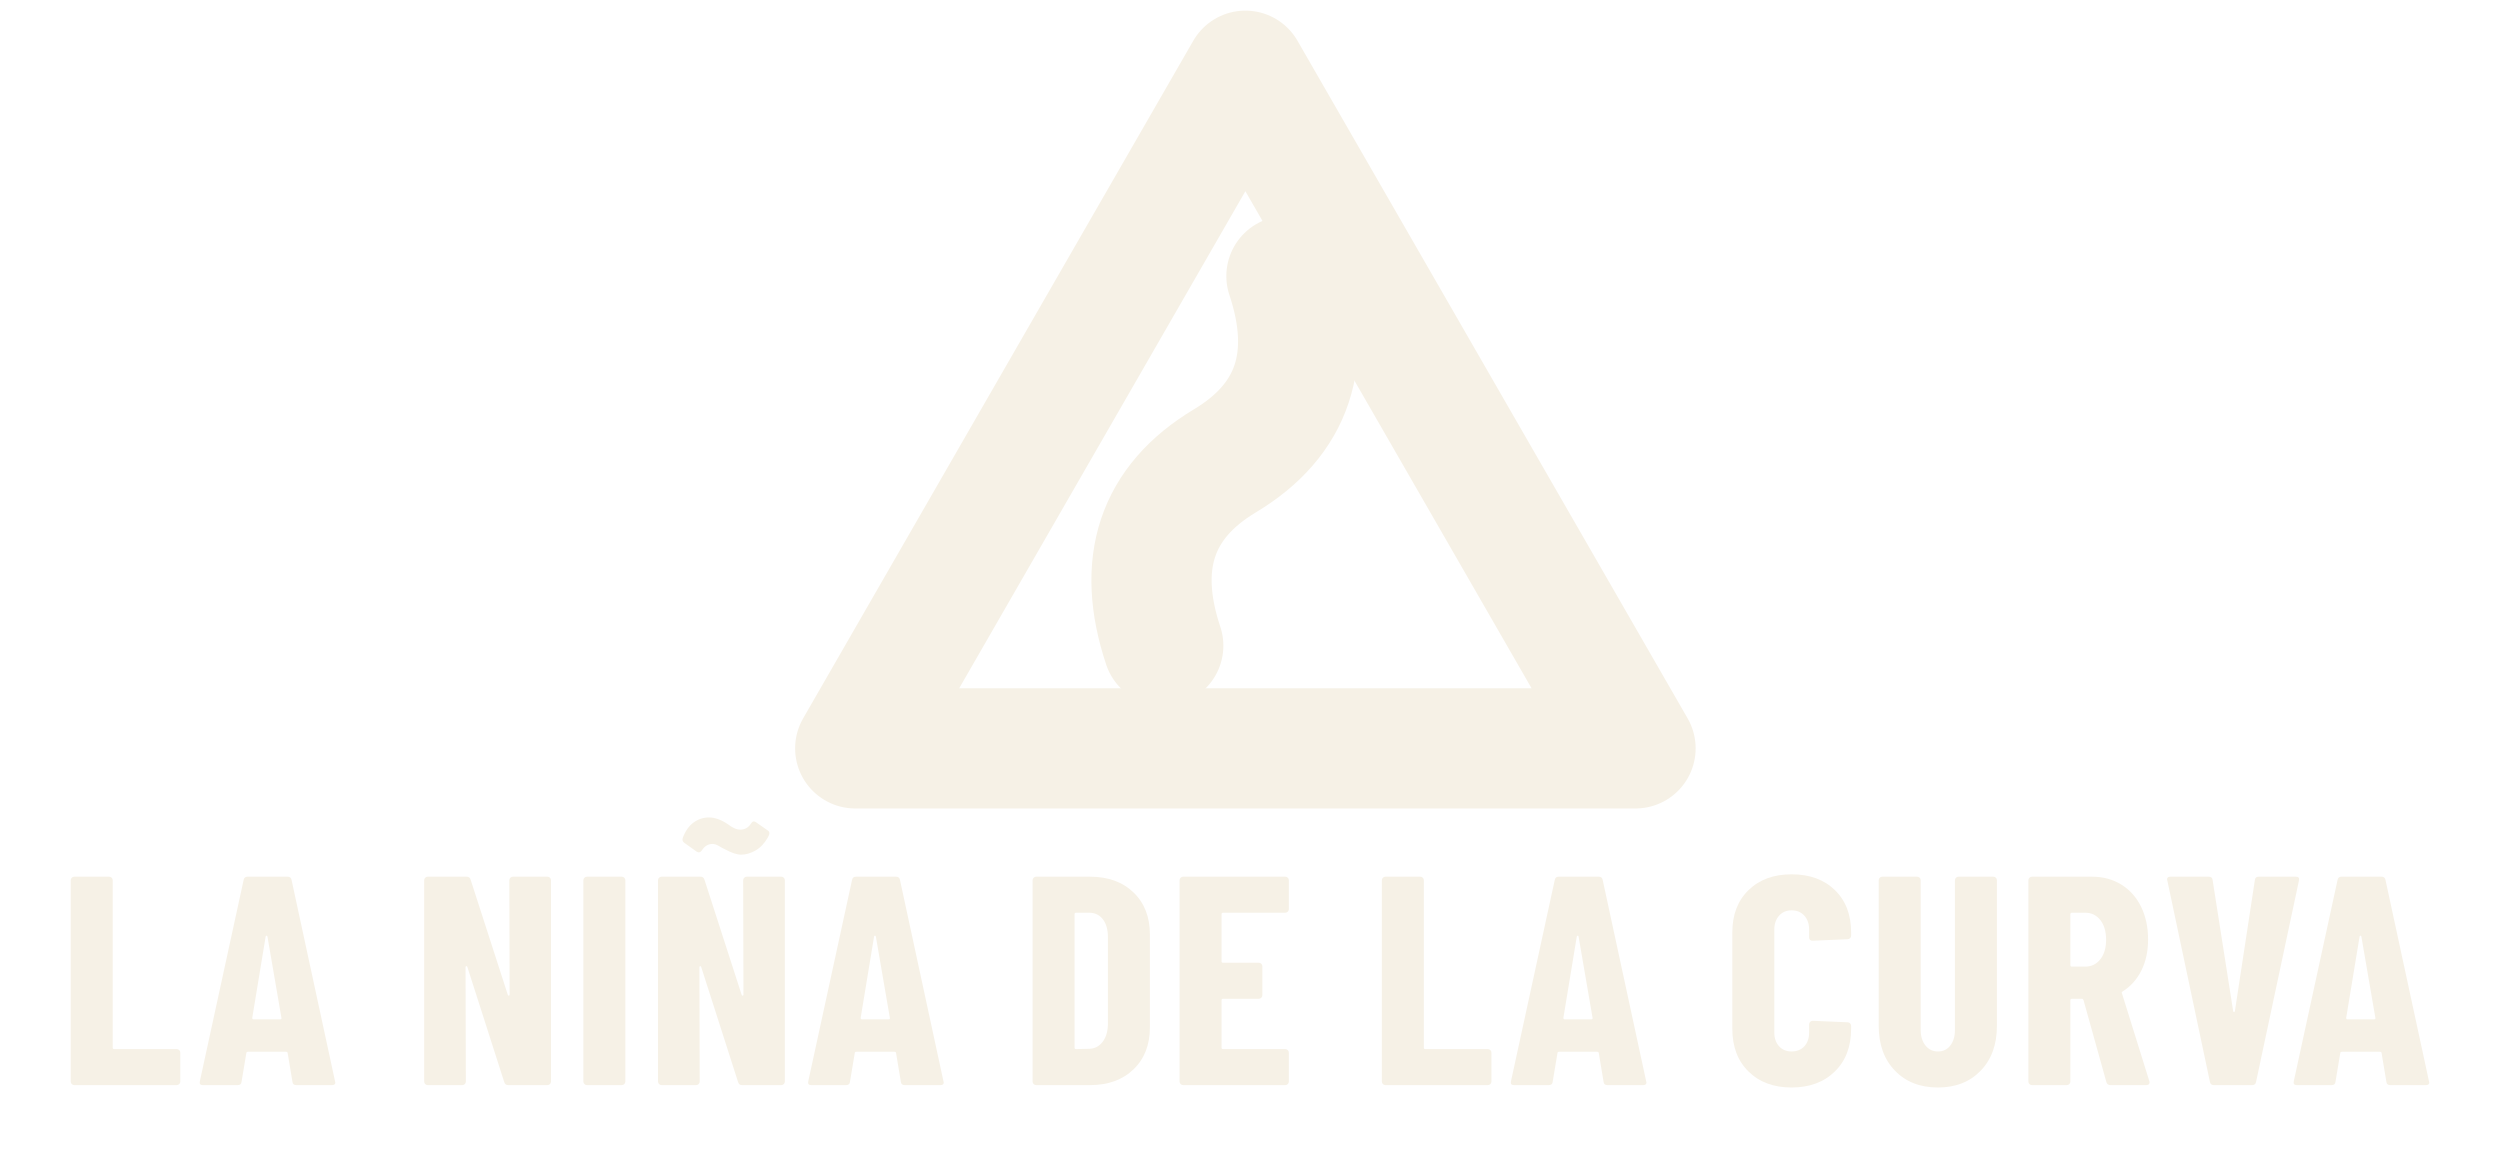
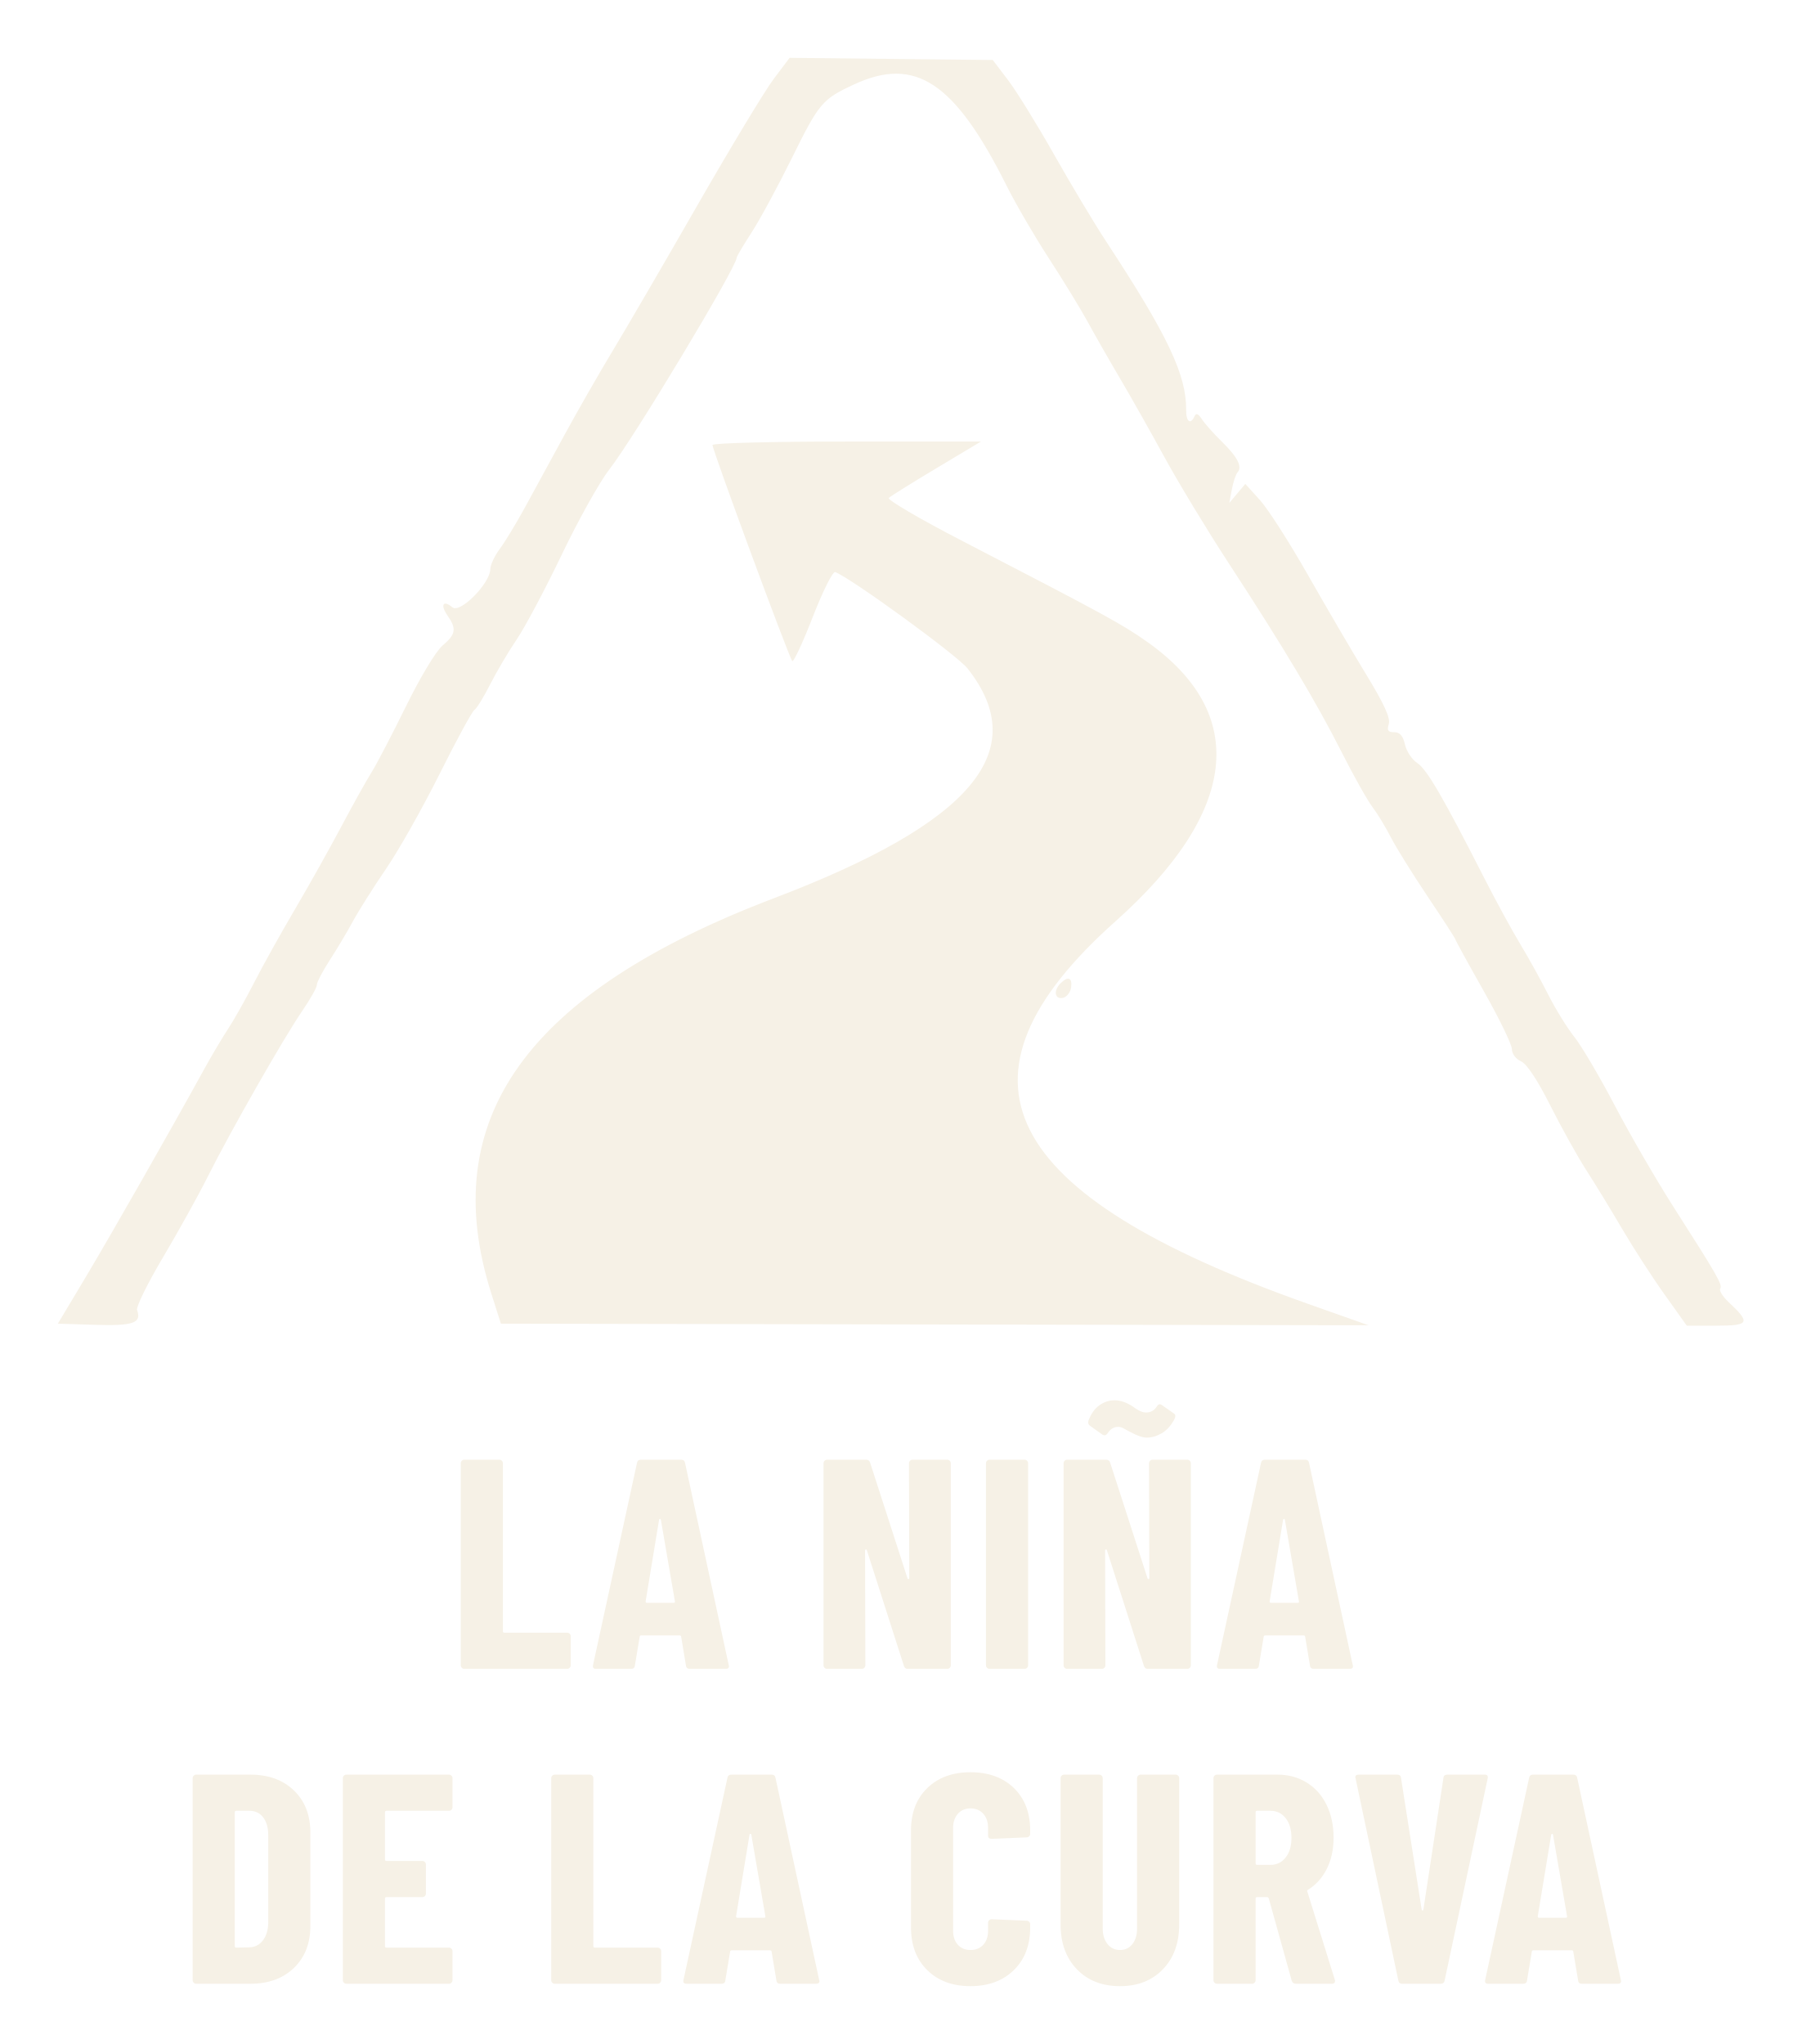
- <svg xmlns="http://www.w3.org/2000/svg" viewBox="-71.3 7.11 243.5 112.82">
-   <g fill="none" stroke="#F6F1E6" stroke-width="11.71" stroke-linecap="round" stroke-linejoin="round">
-     <path d="M50 14 L88 80 L12 80 Z" />
-     <path d="M42 70 q-4 -12 6 -18 q10 -6 6 -18" />
+ <svg xmlns="http://www.w3.org/2000/svg" viewBox="6.52 6.64 446.18 506.28">
+   <g fill="#F6F1E6">
+     <path d="M 198.129 26.233 C 195.950 29.130, 187.455 43.200, 179.252 57.500 C 171.049 71.800, 161.618 88, 158.295 93.500 C 154.971 99, 149.557 108.450, 146.264 114.500 C 142.970 120.550, 138.553 128.650, 136.449 132.500 C 134.344 136.350, 131.582 140.892, 130.311 142.594 C 129.040 144.296, 127.987 146.546, 127.970 147.594 C 127.915 151.148, 120.488 158.650, 118.587 157.072 C 116.255 155.137, 115.504 156.454, 117.398 159.158 C 119.651 162.375, 119.412 163.782, 116.146 166.530 C 114.506 167.910, 110.637 174.336, 107.049 181.640 C 103.615 188.629, 99.792 195.957, 98.553 197.924 C 97.313 199.891, 93.910 206, 90.990 211.500 C 88.070 217, 82.898 226.225, 79.497 232 C 76.095 237.775, 71.587 245.875, 69.478 250 C 67.369 254.125, 64.456 259.300, 63.005 261.500 C 61.554 263.700, 58.884 268.200, 57.072 271.500 C 48.991 286.214, 34.030 312.475, 27.733 323 L 20.852 334.500 30.092 334.790 C 39.528 335.086, 41.654 334.334, 40.471 331.120 C 40.192 330.362, 43.069 324.512, 46.865 318.120 C 50.661 311.729, 55.661 302.715, 57.976 298.089 C 63.552 286.944, 76.834 263.647, 81.375 257.046 C 83.369 254.147, 85 251.239, 85 250.584 C 85 249.928, 86.443 247.166, 88.207 244.446 C 89.971 241.726, 92.559 237.383, 93.957 234.796 C 95.356 232.208, 99.050 226.358, 102.168 221.796 C 105.285 217.233, 111.248 206.664, 115.418 198.309 C 119.589 189.954, 123.461 182.833, 124.023 182.486 C 124.585 182.139, 126.337 179.300, 127.916 176.177 C 129.495 173.055, 132.465 168.025, 134.516 165 C 136.568 161.975, 141.588 152.525, 145.672 144 C 149.757 135.475, 155.029 126.025, 157.387 123 C 163.531 115.120, 189 72.765, 189 70.428 C 189 70.140, 190.661 67.338, 192.691 64.202 C 194.721 61.066, 199.160 52.875, 202.554 46 C 209.405 32.124, 210.153 31.232, 218.003 27.578 C 233.233 20.489, 243.001 26.965, 255.858 52.675 C 258.107 57.171, 262.825 65.271, 266.342 70.675 C 269.860 76.079, 274.211 83.200, 276.011 86.500 C 277.811 89.800, 281.409 96.100, 284.008 100.500 C 286.606 104.900, 291.558 113.675, 295.013 120 C 298.467 126.325, 305.615 138.118, 310.897 146.207 C 324.344 166.800, 332.612 180.633, 338.824 192.930 C 341.761 198.743, 345.187 204.850, 346.437 206.500 C 347.688 208.150, 349.742 211.525, 351.002 214 C 352.262 216.475, 356.377 223.097, 360.147 228.717 C 363.916 234.336, 367 239.104, 367 239.312 C 367 239.521, 370.150 245.262, 374 252.071 C 377.850 258.880, 381 265.368, 381 266.488 C 381 267.642, 381.976 268.954, 383.250 269.513 C 384.687 270.143, 387.319 274.114, 390.533 280.500 C 393.302 286, 397.310 293.200, 399.440 296.500 C 401.571 299.800, 405.555 306.325, 408.293 311 C 411.032 315.675, 415.759 322.988, 418.797 327.250 L 424.321 335 431.696 335 C 439.851 335, 440.192 334.314, 434.623 329.105 C 433.214 327.787, 432.304 326.316, 432.601 325.836 C 433.205 324.860, 431.951 322.667, 420.977 305.500 C 416.758 298.900, 410.243 287.650, 406.499 280.500 C 402.755 273.350, 398.248 265.700, 396.485 263.500 C 394.722 261.300, 391.804 256.576, 390 253.003 C 388.197 249.430, 385.082 243.805, 383.079 240.503 C 381.075 237.201, 377.030 229.775, 374.089 224 C 363.919 204.027, 359.933 197.186, 357.558 195.630 C 356.247 194.771, 354.874 192.703, 354.507 191.034 C 354.038 188.896, 353.254 188, 351.853 188 C 350.312 188, 350.010 187.545, 350.508 185.974 C 350.967 184.527, 349.369 181.023, 344.920 173.724 C 341.492 168.101, 334.981 156.975, 330.450 149 C 325.919 141.025, 320.582 132.700, 318.590 130.500 L 314.969 126.500 312.988 128.856 L 311.008 131.212 311.636 127.856 C 311.982 126.010, 312.620 124.108, 313.054 123.628 C 314.293 122.260, 313.023 119.799, 309.108 115.979 C 307.124 114.042, 304.924 111.567, 304.220 110.479 C 303.324 109.095, 302.773 108.876, 302.386 109.750 C 301.423 111.928, 300.286 111.103, 300.319 108.250 C 300.422 99.540, 295.752 89.685, 280.533 66.500 C 277.645 62.100, 271.848 52.425, 267.650 45 C 263.452 37.575, 258.308 29.250, 256.218 26.500 L 252.417 21.500 227.254 21.233 L 202.091 20.966 198.129 26.233 M 183 116.863 C 183 118.142, 201.538 168.407, 202.730 170.361 C 203.019 170.835, 205.296 165.977, 207.790 159.566 C 210.356 152.970, 212.797 148.098, 213.412 148.342 C 217.526 149.973, 243.582 168.946, 246.134 172.169 C 262.313 192.597, 247.321 210.435, 198.302 229.084 C 136.977 252.414, 114.488 283.828, 128.204 327 L 130.586 334.500 238.043 334.701 L 345.500 334.902 330.500 329.592 C 253.908 302.478, 239.358 273.579, 282.801 234.853 C 313.212 207.746, 315.958 183.509, 290.649 165.608 C 284.512 161.267, 280.191 158.910, 244.665 140.519 C 234.306 135.157, 226.206 130.410, 226.665 129.971 C 227.124 129.532, 232.450 126.209, 238.500 122.588 L 249.500 116.003 216.250 116.002 C 197.963 116.001, 183 116.388, 183 116.863 M 269.200 250.200 C 267.409 251.991, 267.744 254.195, 269.750 253.813 C 270.712 253.630, 271.644 252.472, 271.820 251.240 C 272.171 248.778, 271.062 248.338, 269.200 250.200" stroke="none" fill="#F6F1E6" fill-rule="evenodd" />
  </g>
-   <path fill="#F6F1E6" d="M54 28 l10 4 -8 8 Z" />
-   <path fill="#F6F1E6" d="M-64.063 112.8Q-64.208 112.8 -64.309 112.698Q-64.411 112.597 -64.411 112.452L-64.411 112.452L-64.411 92.848Q-64.411 92.703 -64.309 92.601Q-64.208 92.5 -64.063 92.5L-64.063 92.5L-60.67 92.5Q-60.525 92.5 -60.423 92.601Q-60.322 92.703 -60.322 92.848L-60.322 92.848L-60.322 109.146Q-60.322 109.291 -60.177 109.291L-60.177 109.291L-54.087 109.291Q-53.942 109.291 -53.84 109.392Q-53.739 109.494 -53.739 109.639L-53.739 109.639L-53.739 112.452Q-53.739 112.597 -53.84 112.698Q-53.942 112.8 -54.087 112.8L-54.087 112.8L-64.063 112.8" />
-   <path fill="#F6F1E6" transform="translate(0.600 0)" d="M-43.038 112.8Q-43.386 112.8 -43.415 112.481L-43.415 112.481L-43.879 109.697Q-43.879 109.552 -44.053 109.552L-44.053 109.552L-47.736 109.552Q-47.91 109.552 -47.91 109.697L-47.91 109.697L-48.374 112.481Q-48.403 112.8 -48.751 112.8L-48.751 112.8L-52.144 112.8Q-52.521 112.8 -52.434 112.423L-52.434 112.423L-48.171 92.819Q-48.113 92.5 -47.794 92.5L-47.794 92.5L-43.879 92.5Q-43.56 92.5 -43.502 92.819L-43.502 92.819L-39.268 112.423L-39.239 112.539Q-39.239 112.8 -39.558 112.8L-39.558 112.8L-43.038 112.8M-47.33 106.246Q-47.33 106.391 -47.214 106.391L-47.214 106.391L-44.604 106.391Q-44.459 106.391 -44.488 106.246L-44.488 106.246L-45.851 98.329Q-45.88 98.242 -45.938 98.242Q-45.996 98.242 -46.025 98.329L-46.025 98.329L-47.33 106.246" />
-   <path fill="#F6F1E6" transform="translate(1.800 0)" d="M-23.492 92.848Q-23.492 92.703 -23.39 92.601Q-23.289 92.5 -23.144 92.5L-23.144 92.5L-19.78 92.5Q-19.635 92.5 -19.533 92.601Q-19.432 92.703 -19.432 92.848L-19.432 92.848L-19.432 112.452Q-19.432 112.597 -19.533 112.698Q-19.635 112.8 -19.78 112.8L-19.78 112.8L-23.608 112.8Q-23.898 112.8 -23.985 112.51L-23.985 112.51L-27.581 101.287Q-27.61 101.2 -27.682 101.215Q-27.755 101.229 -27.755 101.316L-27.755 101.316L-27.726 112.452Q-27.726 112.597 -27.827 112.698Q-27.929 112.8 -28.074 112.8L-28.074 112.8L-31.438 112.8Q-31.583 112.8 -31.684 112.698Q-31.786 112.597 -31.786 112.452L-31.786 112.452L-31.786 92.848Q-31.786 92.703 -31.684 92.601Q-31.583 92.5 -31.438 92.5L-31.438 92.5L-27.639 92.5Q-27.349 92.5 -27.262 92.79L-27.262 92.79L-23.637 104.013Q-23.608 104.1 -23.535 104.085Q-23.463 104.071 -23.463 103.984L-23.463 103.984L-23.492 92.848" />
-   <path fill="#F6F1E6" transform="translate(2.400 0)" d="M-16.532 112.8Q-16.677 112.8 -16.778 112.698Q-16.88 112.597 -16.88 112.452L-16.88 112.452L-16.88 92.848Q-16.88 92.703 -16.778 92.601Q-16.677 92.5 -16.532 92.5L-16.532 92.5L-13.139 92.5Q-12.994 92.5 -12.892 92.601Q-12.791 92.703 -12.791 92.848L-12.791 92.848L-12.791 112.452Q-12.791 112.597 -12.892 112.698Q-12.994 112.8 -13.139 112.8L-13.139 112.8L-16.532 112.8" />
-   <path fill="#F6F1E6" transform="translate(3.000 0)" d="M-1.916 92.848Q-1.916 92.703 -1.814 92.601Q-1.713 92.5 -1.568 92.5L-1.568 92.5L1.796 92.5Q1.941 92.5 2.043 92.601Q2.144 92.703 2.144 92.848L2.144 92.848L2.144 112.452Q2.144 112.597 2.043 112.698Q1.941 112.8 1.796 112.8L1.796 112.8L-2.032 112.8Q-2.322 112.8 -2.409 112.51L-2.409 112.51L-6.005 101.287Q-6.034 101.2 -6.106 101.215Q-6.179 101.229 -6.179 101.316L-6.179 101.316L-6.15 112.452Q-6.15 112.597 -6.251 112.698Q-6.353 112.8 -6.498 112.8L-6.498 112.8L-9.862 112.8Q-10.007 112.8 -10.108 112.698Q-10.21 112.597 -10.21 112.452L-10.21 112.452L-10.21 92.848Q-10.21 92.703 -10.108 92.601Q-10.007 92.5 -9.862 92.5L-9.862 92.5L-6.063 92.5Q-5.773 92.5 -5.686 92.79L-5.686 92.79L-2.061 104.013Q-2.032 104.1 -1.959 104.085Q-1.887 104.071 -1.887 103.984L-1.887 103.984L-1.916 92.848M-2.119 90.354Q-2.728 90.354 -3.685 89.832L-3.685 89.832Q-3.946 89.716 -4.279 89.513Q-4.613 89.31 -4.903 89.31L-4.903 89.31Q-5.541 89.31 -5.947 89.948L-5.947 89.948Q-6.15 90.238 -6.44 90.064L-6.44 90.064L-7.658 89.194Q-7.89 89.02 -7.803 88.73L-7.803 88.73Q-7.426 87.715 -6.744 87.222Q-6.063 86.729 -5.251 86.729L-5.251 86.729Q-4.381 86.729 -3.395 87.396L-3.395 87.396Q-3.337 87.454 -3.105 87.599Q-2.873 87.744 -2.655 87.831Q-2.438 87.918 -2.206 87.918L-2.206 87.918Q-1.539 87.918 -1.162 87.338L-1.162 87.338Q-0.959 86.99 -0.669 87.193L-0.669 87.193L0.491 88.005Q0.636 88.092 0.636 88.266L0.636 88.266Q0.636 88.44 0.491 88.672L0.491 88.672Q-0.002 89.542 -0.712 89.948Q-1.423 90.354 -2.119 90.354L-2.119 90.354" />
-   <path fill="#F6F1E6" transform="translate(3.600 0)" d="M13.222 112.8Q12.874 112.8 12.845 112.481L12.845 112.481L12.381 109.697Q12.381 109.552 12.207 109.552L12.207 109.552L8.524 109.552Q8.35 109.552 8.35 109.697L8.35 109.697L7.886 112.481Q7.857 112.8 7.509 112.8L7.509 112.8L4.116 112.8Q3.739 112.8 3.826 112.423L3.826 112.423L8.089 92.819Q8.147 92.5 8.466 92.5L8.466 92.5L12.381 92.5Q12.7 92.5 12.758 92.819L12.758 92.819L16.992 112.423L17.021 112.539Q17.021 112.8 16.702 112.8L16.702 112.8L13.222 112.8M8.93 106.246Q8.93 106.391 9.046 106.391L9.046 106.391L11.656 106.391Q11.801 106.391 11.772 106.246L11.772 106.246L10.409 98.329Q10.38 98.242 10.322 98.242Q10.264 98.242 10.235 98.329L10.235 98.329L8.93 106.246" />
-   <path fill="#F6F1E6" transform="translate(4.800 0)" d="M24.822 112.8Q24.677 112.8 24.576 112.698Q24.474 112.597 24.474 112.452L24.474 112.452L24.474 92.848Q24.474 92.703 24.576 92.601Q24.677 92.5 24.822 92.5L24.822 92.5L30.071 92.5Q32.71 92.5 34.305 94.037Q35.9 95.574 35.9 98.126L35.9 98.126L35.9 107.174Q35.9 109.726 34.305 111.263Q32.71 112.8 30.071 112.8L30.071 112.8L24.822 112.8M28.563 109.146Q28.563 109.291 28.708 109.291L28.708 109.291L30.013 109.262Q30.796 109.233 31.289 108.595Q31.782 107.957 31.811 106.913L31.811 106.913L31.811 98.387Q31.811 97.285 31.318 96.647Q30.825 96.009 29.984 96.009L29.984 96.009L28.708 96.009Q28.563 96.009 28.563 96.154L28.563 96.154L28.563 109.146" />
-   <path fill="#F6F1E6" transform="translate(5.400 0)" d="M48.834 95.661Q48.834 95.806 48.733 95.907Q48.631 96.009 48.486 96.009L48.486 96.009L42.425 96.009Q42.28 96.009 42.28 96.154L42.28 96.154L42.28 100.736Q42.28 100.881 42.425 100.881L42.425 100.881L45.905 100.881Q46.05 100.881 46.152 100.983Q46.253 101.084 46.253 101.229L46.253 101.229L46.253 104.042Q46.253 104.187 46.152 104.288Q46.05 104.39 45.905 104.39L45.905 104.39L42.425 104.39Q42.28 104.39 42.28 104.535L42.28 104.535L42.28 109.146Q42.28 109.291 42.425 109.291L42.425 109.291L48.486 109.291Q48.631 109.291 48.733 109.392Q48.834 109.494 48.834 109.639L48.834 109.639L48.834 112.452Q48.834 112.597 48.733 112.698Q48.631 112.8 48.486 112.8L48.486 112.8L38.539 112.8Q38.394 112.8 38.293 112.698Q38.191 112.597 38.191 112.452L38.191 112.452L38.191 92.848Q38.191 92.703 38.293 92.601Q38.394 92.5 38.539 92.5L38.539 92.5L48.486 92.5Q48.631 92.5 48.733 92.601Q48.834 92.703 48.834 92.848L48.834 92.848L48.834 95.661" />
-   <path fill="#F6F1E6" transform="translate(6.600 0)" d="M57.041 112.8Q56.896 112.8 56.795 112.698Q56.693 112.597 56.693 112.452L56.693 112.452L56.693 92.848Q56.693 92.703 56.795 92.601Q56.896 92.5 57.041 92.5L57.041 92.5L60.434 92.5Q60.579 92.5 60.681 92.601Q60.782 92.703 60.782 92.848L60.782 92.848L60.782 109.146Q60.782 109.291 60.927 109.291L60.927 109.291L67.017 109.291Q67.162 109.291 67.264 109.392Q67.365 109.494 67.365 109.639L67.365 109.639L67.365 112.452Q67.365 112.597 67.264 112.698Q67.162 112.8 67.017 112.8L67.017 112.8L57.041 112.8" />
-   <path fill="#F6F1E6" transform="translate(7.200 0)" d="M78.066 112.8Q77.718 112.8 77.689 112.481L77.689 112.481L77.225 109.697Q77.225 109.552 77.051 109.552L77.051 109.552L73.368 109.552Q73.194 109.552 73.194 109.697L73.194 109.697L72.73 112.481Q72.701 112.8 72.353 112.8L72.353 112.8L68.96 112.8Q68.583 112.8 68.67 112.423L68.67 112.423L72.933 92.819Q72.991 92.5 73.31 92.5L73.31 92.5L77.225 92.5Q77.544 92.5 77.602 92.819L77.602 92.819L81.836 112.423L81.865 112.539Q81.865 112.8 81.546 112.8L81.546 112.8L78.066 112.8M73.774 106.246Q73.774 106.391 73.89 106.391L73.89 106.391L76.5 106.391Q76.645 106.391 76.616 106.246L76.616 106.246L75.253 98.329Q75.224 98.242 75.166 98.242Q75.108 98.242 75.079 98.329L75.079 98.329L73.774 106.246" />
-   <path fill="#F6F1E6" transform="translate(8.400 0)" d="M94.799 113.032Q92.189 113.032 90.609 111.48Q89.028 109.929 89.028 107.319L89.028 107.319L89.028 97.923Q89.028 95.342 90.609 93.805Q92.189 92.268 94.799 92.268L94.799 92.268Q97.438 92.268 99.019 93.805Q100.599 95.342 100.599 97.923L100.599 97.923L100.599 98.242Q100.599 98.387 100.498 98.489Q100.396 98.59 100.251 98.59L100.251 98.59L96.858 98.735Q96.51 98.735 96.51 98.416L96.51 98.416L96.51 97.662Q96.51 96.821 96.046 96.299Q95.582 95.777 94.799 95.777L94.799 95.777Q94.045 95.777 93.581 96.299Q93.117 96.821 93.117 97.662L93.117 97.662L93.117 107.667Q93.117 108.508 93.581 109.016Q94.045 109.523 94.799 109.523L94.799 109.523Q95.582 109.523 96.046 109.016Q96.51 108.508 96.51 107.667L96.51 107.667L96.51 106.884Q96.51 106.739 96.612 106.638Q96.713 106.536 96.858 106.536L96.858 106.536L100.251 106.681Q100.396 106.681 100.498 106.782Q100.599 106.884 100.599 107.029L100.599 107.029L100.599 107.319Q100.599 109.929 99.004 111.48Q97.409 113.032 94.799 113.032L94.799 113.032" />
-   <path fill="#F6F1E6" transform="translate(9.000 0)" d="M108.458 113.032Q105.848 113.032 104.268 111.394Q102.687 109.755 102.687 107.029L102.687 107.029L102.687 92.848Q102.687 92.703 102.789 92.601Q102.89 92.5 103.035 92.5L103.035 92.5L106.428 92.5Q106.573 92.5 106.675 92.601Q106.776 92.703 106.776 92.848L106.776 92.848L106.776 107.435Q106.776 108.363 107.24 108.943Q107.704 109.523 108.458 109.523L108.458 109.523Q109.212 109.523 109.662 108.943Q110.111 108.363 110.111 107.435L110.111 107.435L110.111 92.848Q110.111 92.703 110.213 92.601Q110.314 92.5 110.459 92.5L110.459 92.5L113.852 92.5Q113.997 92.5 114.099 92.601Q114.2 92.703 114.2 92.848L114.2 92.848L114.2 107.029Q114.2 109.755 112.62 111.394Q111.039 113.032 108.458 113.032L108.458 113.032" />
-   <path fill="#F6F1E6" transform="translate(9.600 0)" d="M124.669 112.8Q124.35 112.8 124.263 112.51L124.263 112.51L122.03 104.506Q121.972 104.39 121.885 104.39L121.885 104.39L120.899 104.39Q120.754 104.39 120.754 104.535L120.754 104.535L120.754 112.452Q120.754 112.597 120.653 112.698Q120.551 112.8 120.406 112.8L120.406 112.8L117.013 112.8Q116.868 112.8 116.767 112.698Q116.665 112.597 116.665 112.452L116.665 112.452L116.665 92.848Q116.665 92.703 116.767 92.601Q116.868 92.5 117.013 92.5L117.013 92.5L122.871 92.5Q124.466 92.5 125.713 93.268Q126.96 94.037 127.642 95.429Q128.323 96.821 128.323 98.619L128.323 98.619Q128.323 100.33 127.671 101.635Q127.018 102.94 125.858 103.665L125.858 103.665Q125.8 103.694 125.771 103.737Q125.742 103.781 125.771 103.839L125.771 103.839L128.439 112.394L128.468 112.51Q128.468 112.8 128.149 112.8L128.149 112.8L124.669 112.8M120.899 96.009Q120.754 96.009 120.754 96.154L120.754 96.154L120.754 101.113Q120.754 101.258 120.899 101.258L120.899 101.258L122.204 101.258Q123.103 101.258 123.669 100.547Q124.234 99.837 124.234 98.648L124.234 98.648Q124.234 97.43 123.669 96.719Q123.103 96.009 122.204 96.009L122.204 96.009L120.899 96.009" />
-   <path fill="#F6F1E6" transform="translate(10.200 0)" d="M134.123 112.8Q133.804 112.8 133.746 112.481L133.746 112.481L129.599 92.877L129.57 92.761Q129.57 92.5 129.889 92.5L129.889 92.5L133.63 92.5Q133.978 92.5 134.007 92.819L134.007 92.819L136.008 105.579Q136.037 105.695 136.095 105.695Q136.153 105.695 136.182 105.579L136.182 105.579L138.125 92.819Q138.154 92.5 138.502 92.5L138.502 92.5L142.127 92.5Q142.504 92.5 142.417 92.877L142.417 92.877L138.241 112.481Q138.183 112.8 137.864 112.8L137.864 112.8L134.123 112.8" />
-   <path fill="#F6F1E6" transform="translate(10.800 0)" d="M150.711 112.8Q150.363 112.8 150.334 112.481L150.334 112.481L149.87 109.697Q149.87 109.552 149.696 109.552L149.696 109.552L146.013 109.552Q145.839 109.552 145.839 109.697L145.839 109.697L145.375 112.481Q145.346 112.8 144.998 112.8L144.998 112.8L141.605 112.8Q141.228 112.8 141.315 112.423L141.315 112.423L145.578 92.819Q145.636 92.5 145.955 92.5L145.955 92.5L149.87 92.5Q150.189 92.5 150.247 92.819L150.247 92.819L154.481 112.423L154.51 112.539Q154.51 112.8 154.191 112.8L154.191 112.8L150.711 112.8M146.419 106.246Q146.419 106.391 146.535 106.391L146.535 106.391L149.145 106.391Q149.29 106.391 149.261 106.246L149.261 106.246L147.898 98.329Q147.869 98.242 147.811 98.242Q147.753 98.242 147.724 98.329L147.724 98.329L146.419 106.246" />
+   <path fill="#F6F1E6" d="M121.539 420Q121.169 420 120.91 419.741Q120.651 419.482 120.651 419.112L120.651 419.112L120.651 369.088Q120.651 368.718 120.91 368.459Q121.169 368.2 121.539 368.2L121.539 368.2L130.197 368.2Q130.567 368.2 130.826 368.459Q131.085 368.718 131.085 369.088L131.085 369.088L131.085 410.676Q131.085 411.046 131.455 411.046L131.455 411.046L146.995 411.046Q147.365 411.046 147.624 411.305Q147.883 411.564 147.883 411.934L147.883 411.934L147.883 419.112Q147.883 419.482 147.624 419.741Q147.365 420 146.995 420L146.995 420L121.539 420" />
+   <path fill="#F6F1E6" transform="translate(2.200 0)" d="M175.189 420Q174.301 420 174.227 419.186L174.227 419.186L173.043 412.082Q173.043 411.712 172.599 411.712L172.599 411.712L163.201 411.712Q162.757 411.712 162.757 412.082L162.757 412.082L161.573 419.186Q161.499 420 160.611 420L160.611 420L151.953 420Q150.991 420 151.213 419.038L151.213 419.038L162.091 369.014Q162.239 368.2 163.053 368.2L163.053 368.2L173.043 368.2Q173.857 368.2 174.005 369.014L174.005 369.014L184.809 419.038L184.883 419.334Q184.883 420 184.069 420L184.069 420L175.189 420M164.237 403.276Q164.237 403.646 164.533 403.646L164.533 403.646L171.193 403.646Q171.563 403.646 171.489 403.276L171.489 403.276L168.011 383.074Q167.937 382.852 167.789 382.852Q167.641 382.852 167.567 383.074L167.567 383.074L164.237 403.276" />
+   <path fill="#F6F1E6" transform="translate(6.600 0)" d="M225.065 369.088Q225.065 368.718 225.324 368.459Q225.583 368.2 225.953 368.2L225.953 368.2L234.537 368.2Q234.907 368.2 235.166 368.459Q235.425 368.718 235.425 369.088L235.425 369.088L235.425 419.112Q235.425 419.482 235.166 419.741Q234.907 420 234.537 420L234.537 420L224.769 420Q224.029 420 223.807 419.26L223.807 419.26L214.631 390.622Q214.557 390.4 214.372 390.437Q214.187 390.474 214.187 390.696L214.187 390.696L214.261 419.112Q214.261 419.482 214.002 419.741Q213.743 420 213.373 420L213.373 420L204.789 420Q204.419 420 204.16 419.741Q203.901 419.482 203.901 419.112L203.901 419.112L203.901 369.088Q203.901 368.718 204.16 368.459Q204.419 368.2 204.789 368.2L204.789 368.2L214.483 368.2Q215.223 368.2 215.445 368.94L215.445 368.94L224.695 397.578Q224.769 397.8 224.954 397.763Q225.139 397.726 225.139 397.504L225.139 397.504L225.065 369.088" />
+   <path fill="#F6F1E6" transform="translate(8.800 0)" d="M242.825 420Q242.455 420 242.196 419.741Q241.937 419.482 241.937 419.112L241.937 419.112L241.937 369.088Q241.937 368.718 242.196 368.459Q242.455 368.2 242.825 368.2L242.825 368.2L251.483 368.2Q251.853 368.2 252.112 368.459Q252.371 368.718 252.371 369.088L252.371 369.088L252.371 419.112Q252.371 419.482 252.112 419.741Q251.853 420 251.483 420L251.483 420L242.825 420" />
+   <path fill="#F6F1E6" transform="translate(11.000 0)" d="M280.121 369.088Q280.121 368.718 280.38 368.459Q280.639 368.2 281.009 368.2L281.009 368.2L289.593 368.2Q289.963 368.2 290.222 368.459Q290.481 368.718 290.481 369.088L290.481 369.088L290.481 419.112Q290.481 419.482 290.222 419.741Q289.963 420 289.593 420L289.593 420L279.825 420Q279.085 420 278.863 419.26L278.863 419.26L269.687 390.622Q269.613 390.4 269.428 390.437Q269.243 390.474 269.243 390.696L269.243 390.696L269.317 419.112Q269.317 419.482 269.058 419.741Q268.799 420 268.429 420L268.429 420L259.845 420Q259.475 420 259.216 419.741Q258.957 419.482 258.957 419.112L258.957 419.112L258.957 369.088Q258.957 368.718 259.216 368.459Q259.475 368.2 259.845 368.2L259.845 368.2L269.539 368.2Q270.279 368.2 270.501 368.94L270.501 368.94L279.751 397.578Q279.825 397.8 280.01 397.763Q280.195 397.726 280.195 397.504L280.195 397.504L280.121 369.088M279.603 362.724Q278.049 362.724 275.607 361.392L275.607 361.392Q274.941 361.096 274.09 360.578Q273.239 360.06 272.499 360.06L272.499 360.06Q270.871 360.06 269.835 361.688L269.835 361.688Q269.317 362.428 268.577 361.984L268.577 361.984L265.469 359.764Q264.877 359.32 265.099 358.58L265.099 358.58Q266.061 355.99 267.8 354.732Q269.539 353.474 271.611 353.474L271.611 353.474Q273.831 353.474 276.347 355.176L276.347 355.176Q276.495 355.324 277.087 355.694Q277.679 356.064 278.234 356.286Q278.789 356.508 279.381 356.508L279.381 356.508Q281.083 356.508 282.045 355.028L282.045 355.028Q282.563 354.14 283.303 354.658L283.303 354.658L286.263 356.73Q286.633 356.952 286.633 357.396L286.633 357.396Q286.633 357.84 286.263 358.432L286.263 358.432Q285.005 360.652 283.192 361.688Q281.379 362.724 279.603 362.724L279.603 362.724" />
+   <path fill="#F6F1E6" transform="translate(13.200 0)" d="M318.749 420Q317.861 420 317.787 419.186L317.787 419.186L316.603 412.082Q316.603 411.712 316.159 411.712L316.159 411.712L306.761 411.712Q306.317 411.712 306.317 412.082L306.317 412.082L305.133 419.186Q305.059 420 304.171 420L304.171 420L295.513 420Q294.551 420 294.773 419.038L294.773 419.038L305.651 369.014Q305.799 368.2 306.613 368.2L306.613 368.2L316.603 368.2Q317.417 368.2 317.565 369.014L317.565 369.014L328.369 419.038L328.443 419.334Q328.443 420 327.629 420L327.629 420L318.749 420M307.797 403.276Q307.797 403.646 308.093 403.646L308.093 403.646L314.753 403.646Q315.123 403.646 315.049 403.276L315.049 403.276L311.571 383.074Q311.497 382.852 311.349 382.852Q311.201 382.852 311.127 383.074L311.127 383.074L307.797 403.276" />
+   <path fill="#F6F1E6" d="M55.127 498Q54.757 498 54.498 497.741Q54.239 497.482 54.239 497.112L54.239 497.112L54.239 447.088Q54.239 446.718 54.498 446.459Q54.757 446.2 55.127 446.2L55.127 446.2L68.521 446.2Q75.255 446.2 79.325 450.122Q83.395 454.044 83.395 460.556L83.395 460.556L83.395 483.644Q83.395 490.156 79.325 494.078Q75.255 498 68.521 498L68.521 498L55.127 498M64.673 488.676Q64.673 489.046 65.043 489.046L65.043 489.046L68.373 488.972Q70.371 488.898 71.629 487.27Q72.887 485.642 72.961 482.978L72.961 482.978L72.961 461.222Q72.961 458.41 71.703 456.782Q70.445 455.154 68.299 455.154L68.299 455.154L65.043 455.154Q64.673 455.154 64.673 455.524L64.673 455.524L64.673 488.676" />
+   <path fill="#F6F1E6" transform="translate(2.200 0)" d="M116.399 454.266Q116.399 454.636 116.14 454.895Q115.881 455.154 115.511 455.154L115.511 455.154L100.045 455.154Q99.675 455.154 99.675 455.524L99.675 455.524L99.675 467.216Q99.675 467.586 100.045 467.586L100.045 467.586L108.925 467.586Q109.295 467.586 109.554 467.845Q109.813 468.104 109.813 468.474L109.813 468.474L109.813 475.652Q109.813 476.022 109.554 476.281Q109.295 476.54 108.925 476.54L108.925 476.54L100.045 476.54Q99.675 476.54 99.675 476.91L99.675 476.91L99.675 488.676Q99.675 489.046 100.045 489.046L100.045 489.046L115.511 489.046Q115.881 489.046 116.14 489.305Q116.399 489.564 116.399 489.934L116.399 489.934L116.399 497.112Q116.399 497.482 116.14 497.741Q115.881 498 115.511 498L115.511 498L90.129 498Q89.759 498 89.5 497.741Q89.241 497.482 89.241 497.112L89.241 497.112L89.241 447.088Q89.241 446.718 89.5 446.459Q89.759 446.2 90.129 446.2L90.129 446.2L115.511 446.2Q115.881 446.2 116.14 446.459Q116.399 446.718 116.399 447.088L116.399 447.088L116.399 454.266" />
+   <path fill="#F6F1E6" transform="translate(6.600 0)" d="M137.341 498Q136.971 498 136.712 497.741Q136.453 497.482 136.453 497.112L136.453 497.112L136.453 447.088Q136.453 446.718 136.712 446.459Q136.971 446.2 137.341 446.2L137.341 446.2L145.999 446.2Q146.369 446.2 146.628 446.459Q146.887 446.718 146.887 447.088L146.887 447.088L146.887 488.676Q146.887 489.046 147.257 489.046L147.257 489.046L162.797 489.046Q163.167 489.046 163.426 489.305Q163.685 489.564 163.685 489.934L163.685 489.934L163.685 497.112Q163.685 497.482 163.426 497.741Q163.167 498 162.797 498L162.797 498L137.341 498" />
+   <path fill="#F6F1E6" transform="translate(8.800 0)" d="M190.991 498Q190.103 498 190.029 497.186L190.029 497.186L188.845 490.082Q188.845 489.712 188.401 489.712L188.401 489.712L179.003 489.712Q178.559 489.712 178.559 490.082L178.559 490.082L177.375 497.186Q177.301 498 176.413 498L176.413 498L167.755 498Q166.793 498 167.015 497.038L167.015 497.038L177.893 447.014Q178.041 446.2 178.855 446.2L178.855 446.2L188.845 446.2Q189.659 446.2 189.807 447.014L189.807 447.014L200.611 497.038L200.685 497.334Q200.685 498 199.871 498L199.871 498L190.991 498M180.039 481.276Q180.039 481.646 180.335 481.646L180.335 481.646L186.995 481.646Q187.365 481.646 187.291 481.276L187.291 481.276L183.813 461.074Q183.739 460.852 183.591 460.852Q183.443 460.852 183.369 461.074L183.369 461.074L180.039 481.276" />
+   <path fill="#F6F1E6" transform="translate(13.200 0)" d="M233.689 498.592Q227.029 498.592 222.996 494.633Q218.963 490.674 218.963 484.014L218.963 484.014L218.963 460.038Q218.963 453.452 222.996 449.53Q227.029 445.608 233.689 445.608L233.689 445.608Q240.423 445.608 244.456 449.53Q248.489 453.452 248.489 460.038L248.489 460.038L248.489 460.852Q248.489 461.222 248.23 461.481Q247.971 461.74 247.601 461.74L247.601 461.74L238.943 462.11Q238.055 462.11 238.055 461.296L238.055 461.296L238.055 459.372Q238.055 457.226 236.871 455.894Q235.687 454.562 233.689 454.562L233.689 454.562Q231.765 454.562 230.581 455.894Q229.397 457.226 229.397 459.372L229.397 459.372L229.397 484.902Q229.397 487.048 230.581 488.343Q231.765 489.638 233.689 489.638L233.689 489.638Q235.687 489.638 236.871 488.343Q238.055 487.048 238.055 484.902L238.055 484.902L238.055 482.904Q238.055 482.534 238.314 482.275Q238.573 482.016 238.943 482.016L238.943 482.016L247.601 482.386Q247.971 482.386 248.23 482.645Q248.489 482.904 248.489 483.274L248.489 483.274L248.489 484.014Q248.489 490.674 244.419 494.633Q240.349 498.592 233.689 498.592L233.689 498.592" />
+   <path fill="#F6F1E6" transform="translate(15.400 0)" d="M268.543 498.592Q261.883 498.592 257.85 494.411Q253.817 490.23 253.817 483.274L253.817 483.274L253.817 447.088Q253.817 446.718 254.076 446.459Q254.335 446.2 254.705 446.2L254.705 446.2L263.363 446.2Q263.733 446.2 263.992 446.459Q264.251 446.718 264.251 447.088L264.251 447.088L264.251 484.31Q264.251 486.678 265.435 488.158Q266.619 489.638 268.543 489.638L268.543 489.638Q270.467 489.638 271.614 488.158Q272.761 486.678 272.761 484.31L272.761 484.31L272.761 447.088Q272.761 446.718 273.02 446.459Q273.279 446.2 273.649 446.2L273.649 446.2L282.307 446.2Q282.677 446.2 282.936 446.459Q283.195 446.718 283.195 447.088L283.195 447.088L283.195 483.274Q283.195 490.23 279.162 494.411Q275.129 498.592 268.543 498.592L268.543 498.592" />
+   <path fill="#F6F1E6" transform="translate(17.600 0)" d="M309.909 498Q309.095 498 308.873 497.26L308.873 497.26L303.175 476.836Q303.027 476.54 302.805 476.54L302.805 476.54L300.289 476.54Q299.919 476.54 299.919 476.91L299.919 476.91L299.919 497.112Q299.919 497.482 299.66 497.741Q299.401 498 299.031 498L299.031 498L290.373 498Q290.003 498 289.744 497.741Q289.485 497.482 289.485 497.112L289.485 497.112L289.485 447.088Q289.485 446.718 289.744 446.459Q290.003 446.2 290.373 446.2L290.373 446.2L305.321 446.2Q309.391 446.2 312.573 448.161Q315.755 450.122 317.494 453.674Q319.233 457.226 319.233 461.814L319.233 461.814Q319.233 466.18 317.568 469.51Q315.903 472.84 312.943 474.69L312.943 474.69Q312.795 474.764 312.721 474.875Q312.647 474.986 312.721 475.134L312.721 475.134L319.529 496.964L319.603 497.26Q319.603 498 318.789 498L318.789 498L309.909 498M300.289 455.154Q299.919 455.154 299.919 455.524L299.919 455.524L299.919 468.178Q299.919 468.548 300.289 468.548L300.289 468.548L303.619 468.548Q305.913 468.548 307.356 466.735Q308.799 464.922 308.799 461.888L308.799 461.888Q308.799 458.78 307.356 456.967Q305.913 455.154 303.619 455.154L303.619 455.154L300.289 455.154" />
+   <path fill="#F6F1E6" transform="translate(19.800 0)" d="M334.033 498Q333.219 498 333.071 497.186L333.071 497.186L322.489 447.162L322.415 446.866Q322.415 446.2 323.229 446.2L323.229 446.2L332.775 446.2Q333.663 446.2 333.737 447.014L333.737 447.014L338.843 479.574Q338.917 479.87 339.065 479.87Q339.213 479.87 339.287 479.574L339.287 479.574L344.245 447.014Q344.319 446.2 345.207 446.2L345.207 446.2L354.457 446.2Q355.419 446.2 355.197 447.162L355.197 447.162L344.541 497.186Q344.393 498 343.579 498L343.579 498L334.033 498" />
+   <path fill="#F6F1E6" transform="translate(22.000 0)" d="M376.361 498Q375.473 498 375.399 497.186L375.399 497.186L374.215 490.082Q374.215 489.712 373.771 489.712L373.771 489.712L364.373 489.712Q363.929 489.712 363.929 490.082L363.929 490.082L362.745 497.186Q362.671 498 361.783 498L361.783 498L353.125 498Q352.163 498 352.385 497.038L352.385 497.038L363.263 447.014Q363.411 446.2 364.225 446.2L364.225 446.2L374.215 446.2Q375.029 446.2 375.177 447.014L375.177 447.014L385.981 497.038L386.055 497.334Q386.055 498 385.241 498L385.241 498L376.361 498M365.409 481.276Q365.409 481.646 365.705 481.646L365.705 481.646L372.365 481.646Q372.735 481.646 372.661 481.276L372.661 481.276L369.183 461.074Q369.109 460.852 368.961 460.852Q368.813 460.852 368.739 461.074L368.739 461.074L365.409 481.276" />
</svg>
